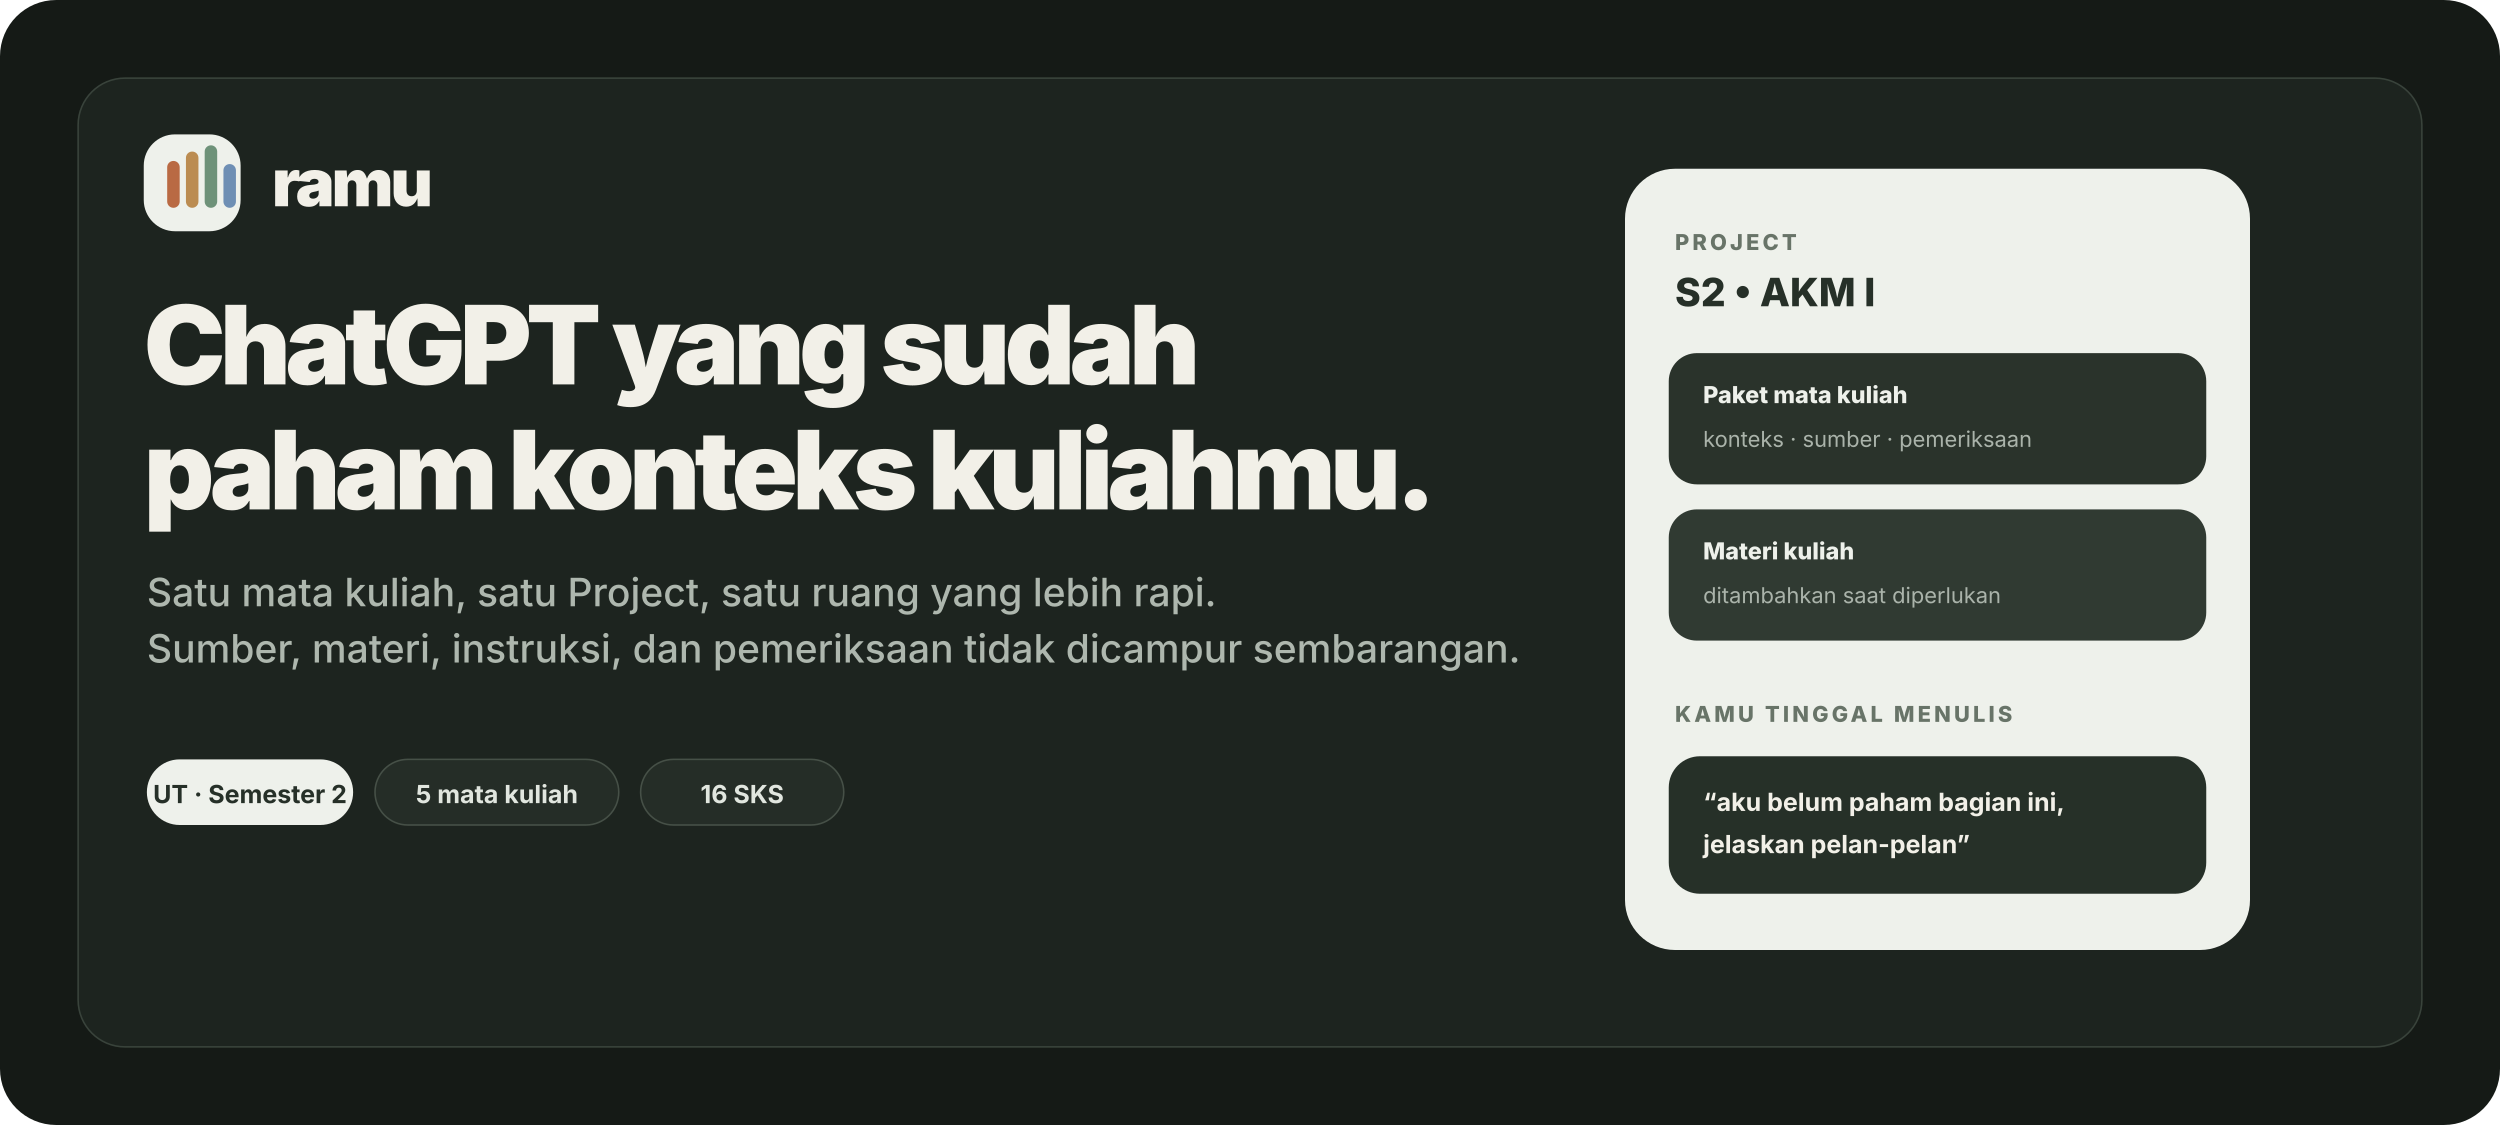
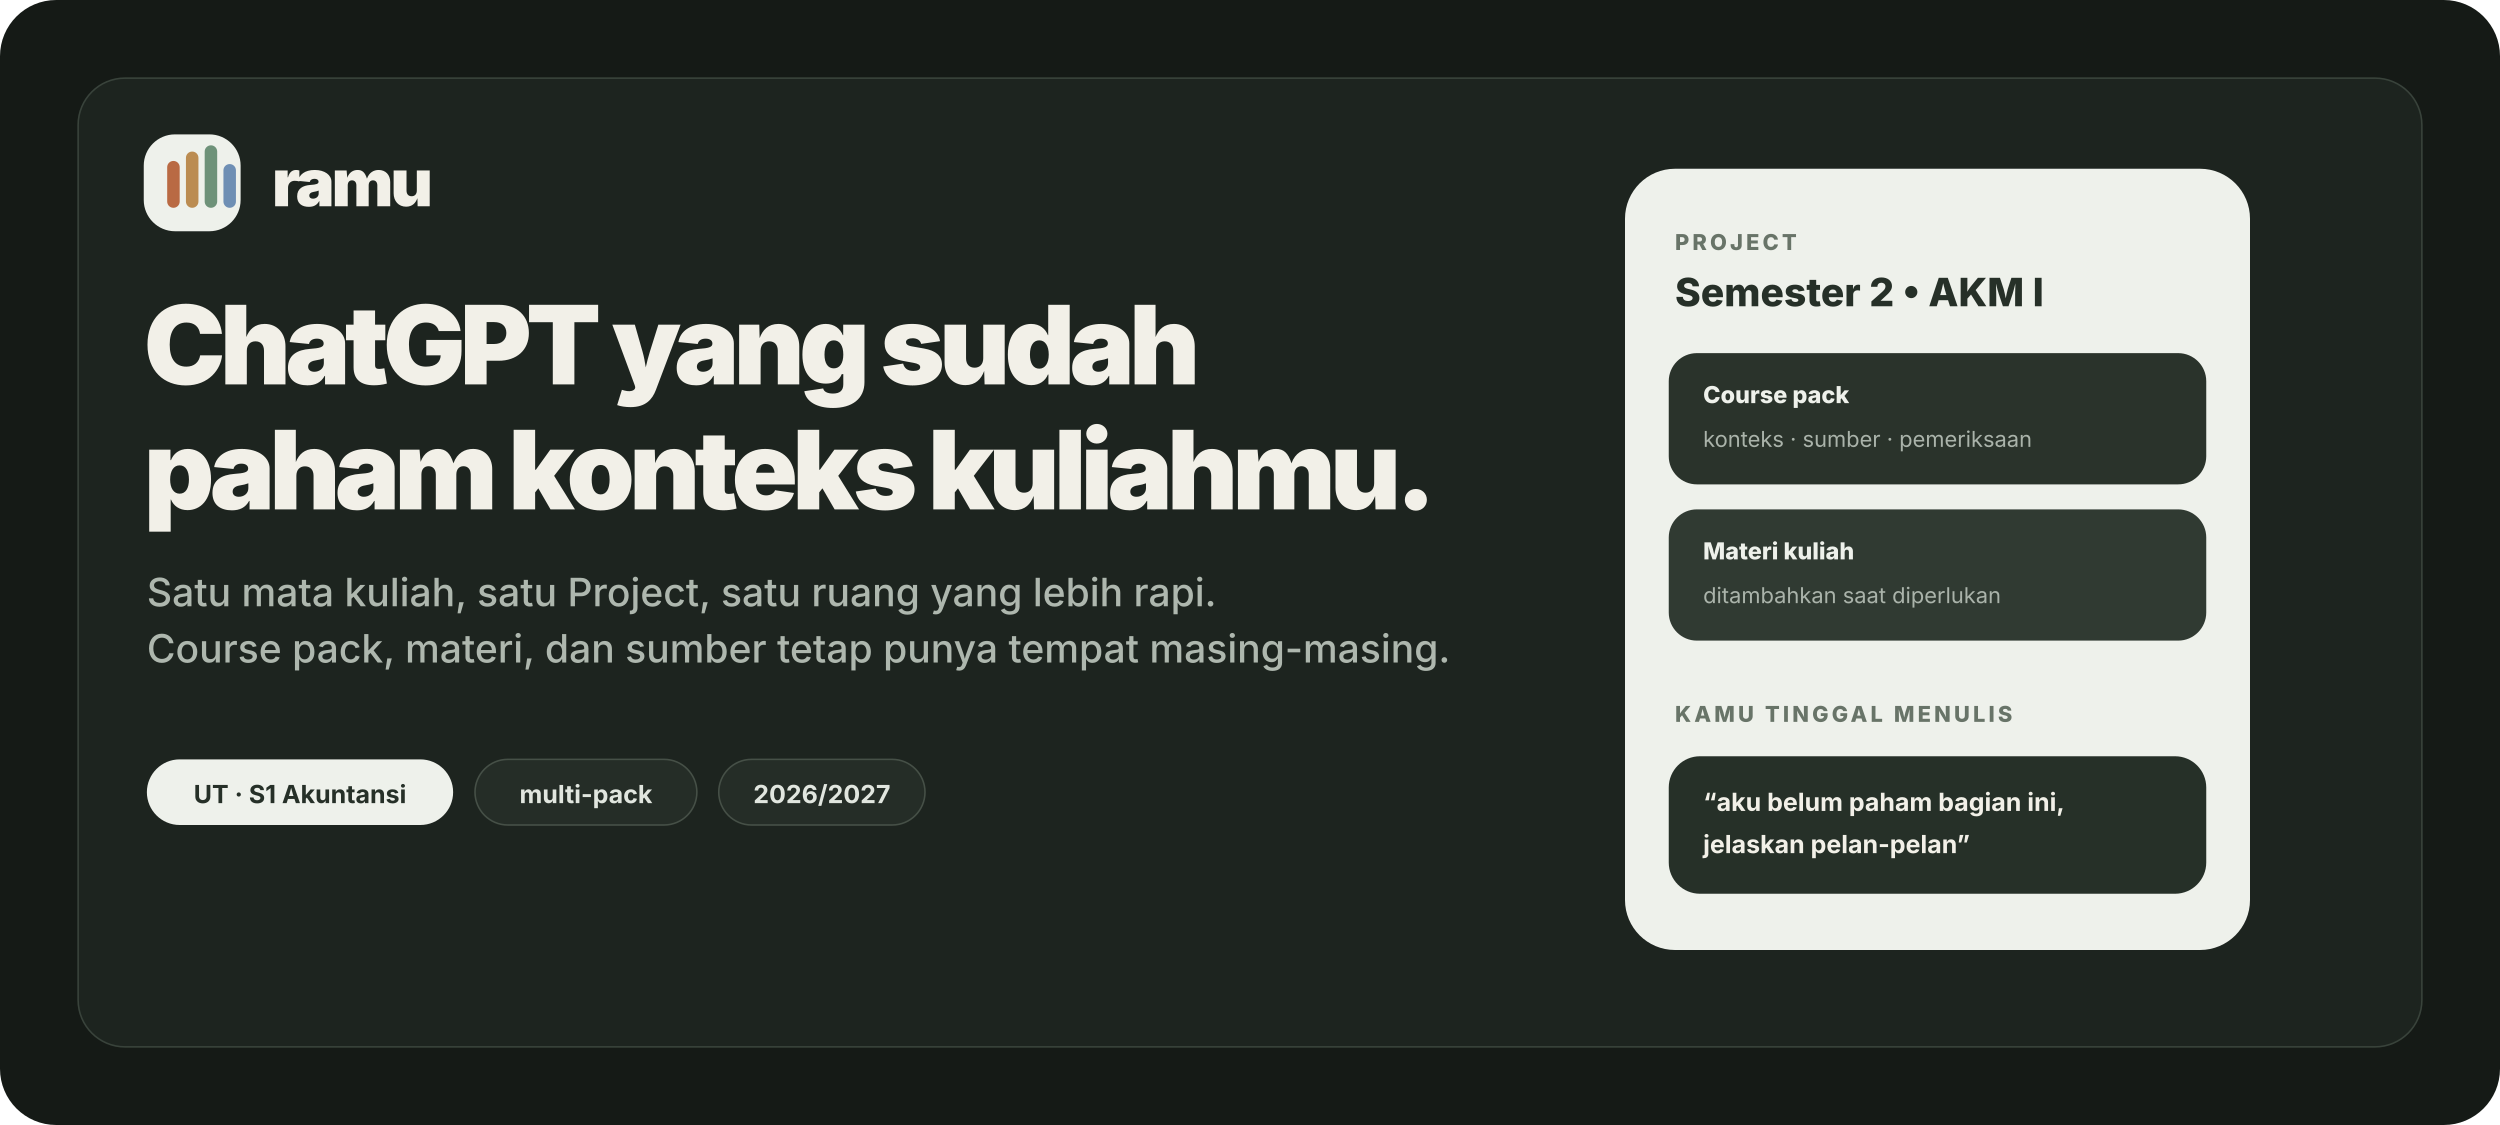
<svg xmlns="http://www.w3.org/2000/svg" width="1600" height="720" viewBox="0 0 1600 720" fill="none">
  <rect width="1600" height="720" rx="36" fill="#151A16" />
  <rect x="50" y="50" width="1500" height="620" rx="30" fill="#1D241F" stroke="#39433B" />
  <g font-family="Inter,Segoe UI,sans-serif">
    <g transform="translate(92 86)">
      <rect width="62" height="62" rx="20" fill="#EEF1EB" />
      <rect x="15" y="17" width="8" height="30" rx="4" fill="#B96A43" />
      <rect x="27" y="11" width="8" height="36" rx="4" fill="#BB8C51" />
      <rect x="39" y="7" width="8" height="40" rx="4" fill="#6E9279" />
      <rect x="51" y="19" width="8" height="28" rx="4" fill="#6E8FB4" />
      <text x="82" y="46" font-size="42" font-weight="850" letter-spacing="-2" fill="#F2F0E8">ramu</text>
    </g>
    <text x="92" y="246" font-size="70" font-weight="850" letter-spacing="-3.6" fill="#F2F0E8">ChatGPT yang sudah</text>
    <text x="92" y="326" font-size="70" font-weight="850" letter-spacing="-3.6" fill="#F2F0E8">paham konteks kuliahmu.</text>
    <text x="94" y="388" font-size="25" font-weight="500" fill="#AEB7AE">Satu mata kuliah, satu Project, satu ruang yang lebih rapi.</text>
-     <text x="94" y="424" font-size="25" font-weight="500" fill="#AEB7AE">Sumber, materi, instruksi, dan pemeriksaan tidak dicampur sembarangan.</text>
+     <text x="94" y="424" font-size="25" font-weight="500" fill="#AEB7AE">Course pack, materi, dan sumber tetap punya tempat masing-masing.</text>
    <g transform="translate(94 486)">
-       <rect width="132" height="42" rx="21" fill="#EEF1EB" />
-       <text x="66" y="28" text-anchor="middle" font-size="16" font-weight="750" fill="#263028">UT · Semester 2</text>
-       <rect x="146" width="156" height="42" rx="21" fill="#252D27" stroke="#465047" />
-       <text x="224" y="28" text-anchor="middle" font-size="16" font-weight="750" fill="#E1E6DF">5 mata kuliah</text>
-       <rect x="316" width="130" height="42" rx="21" fill="#252D27" stroke="#465047" />
-       <text x="381" y="28" text-anchor="middle" font-size="16" font-weight="750" fill="#E1E6DF">16 SKS</text>
+       <rect width="196" height="42" rx="21" fill="#EEF1EB" />
+       <text x="98" y="28" text-anchor="middle" font-size="16" font-weight="750" fill="#263028">UT · S1 Akuntansi</text>
+       <rect x="210" width="142" height="42" rx="21" fill="#252D27" stroke="#465047" />
+       <text x="281" y="28" text-anchor="middle" font-size="16" font-weight="750" fill="#E1E6DF">multi-pack</text>
+       <rect x="366" width="132" height="42" rx="21" fill="#252D27" stroke="#465047" />
+       <text x="432" y="28" text-anchor="middle" font-size="16" font-weight="750" fill="#E1E6DF">2026/2027</text>
    </g>
    <g transform="translate(1040 108)">
      <rect width="400" height="500" rx="32" fill="#EEF1EB" />
      <text x="32" y="52" font-size="14" font-weight="800" letter-spacing="2" fill="#687468">PROJECT</text>
-       <text x="32" y="88" font-size="25" font-weight="800" fill="#263028">S2 • AKM I</text>
+       <text x="32" y="88" font-size="25" font-weight="800" fill="#263028">Semester 2 • AKM I</text>
      <rect x="28" y="118" width="344" height="84" rx="18" fill="#2A332B" />
-       <text x="50" y="150" font-size="15" font-weight="800" fill="#EEF1EB">Paket mata kuliah</text>
+       <text x="50" y="150" font-size="15" font-weight="800" fill="#EEF1EB">Course pack</text>
      <text x="50" y="178" font-size="14" fill="#AAB3AA">konteks · sumber · pemeriksaan</text>
      <rect x="28" y="218" width="344" height="84" rx="18" fill="#303A32" />
      <text x="50" y="250" font-size="15" font-weight="800" fill="#EEF1EB">Materi kuliah</text>
      <text x="50" y="278" font-size="14" fill="#AAB3AA">ditambahkan saat diperlukan</text>
      <text x="32" y="354" font-size="14" font-weight="800" letter-spacing="2" fill="#687468">KAMU TINGGAL MENULIS</text>
      <rect x="28" y="376" width="344" height="88" rx="20" fill="#263028" />
      <text x="50" y="411" font-size="16" font-weight="650" fill="#F2F0E8">“aku belum paham bagian ini,</text>
      <text x="50" y="438" font-size="16" font-weight="650" fill="#F2F0E8">jelaskan pelan-pelan”</text>
    </g>
  </g>
</svg>
